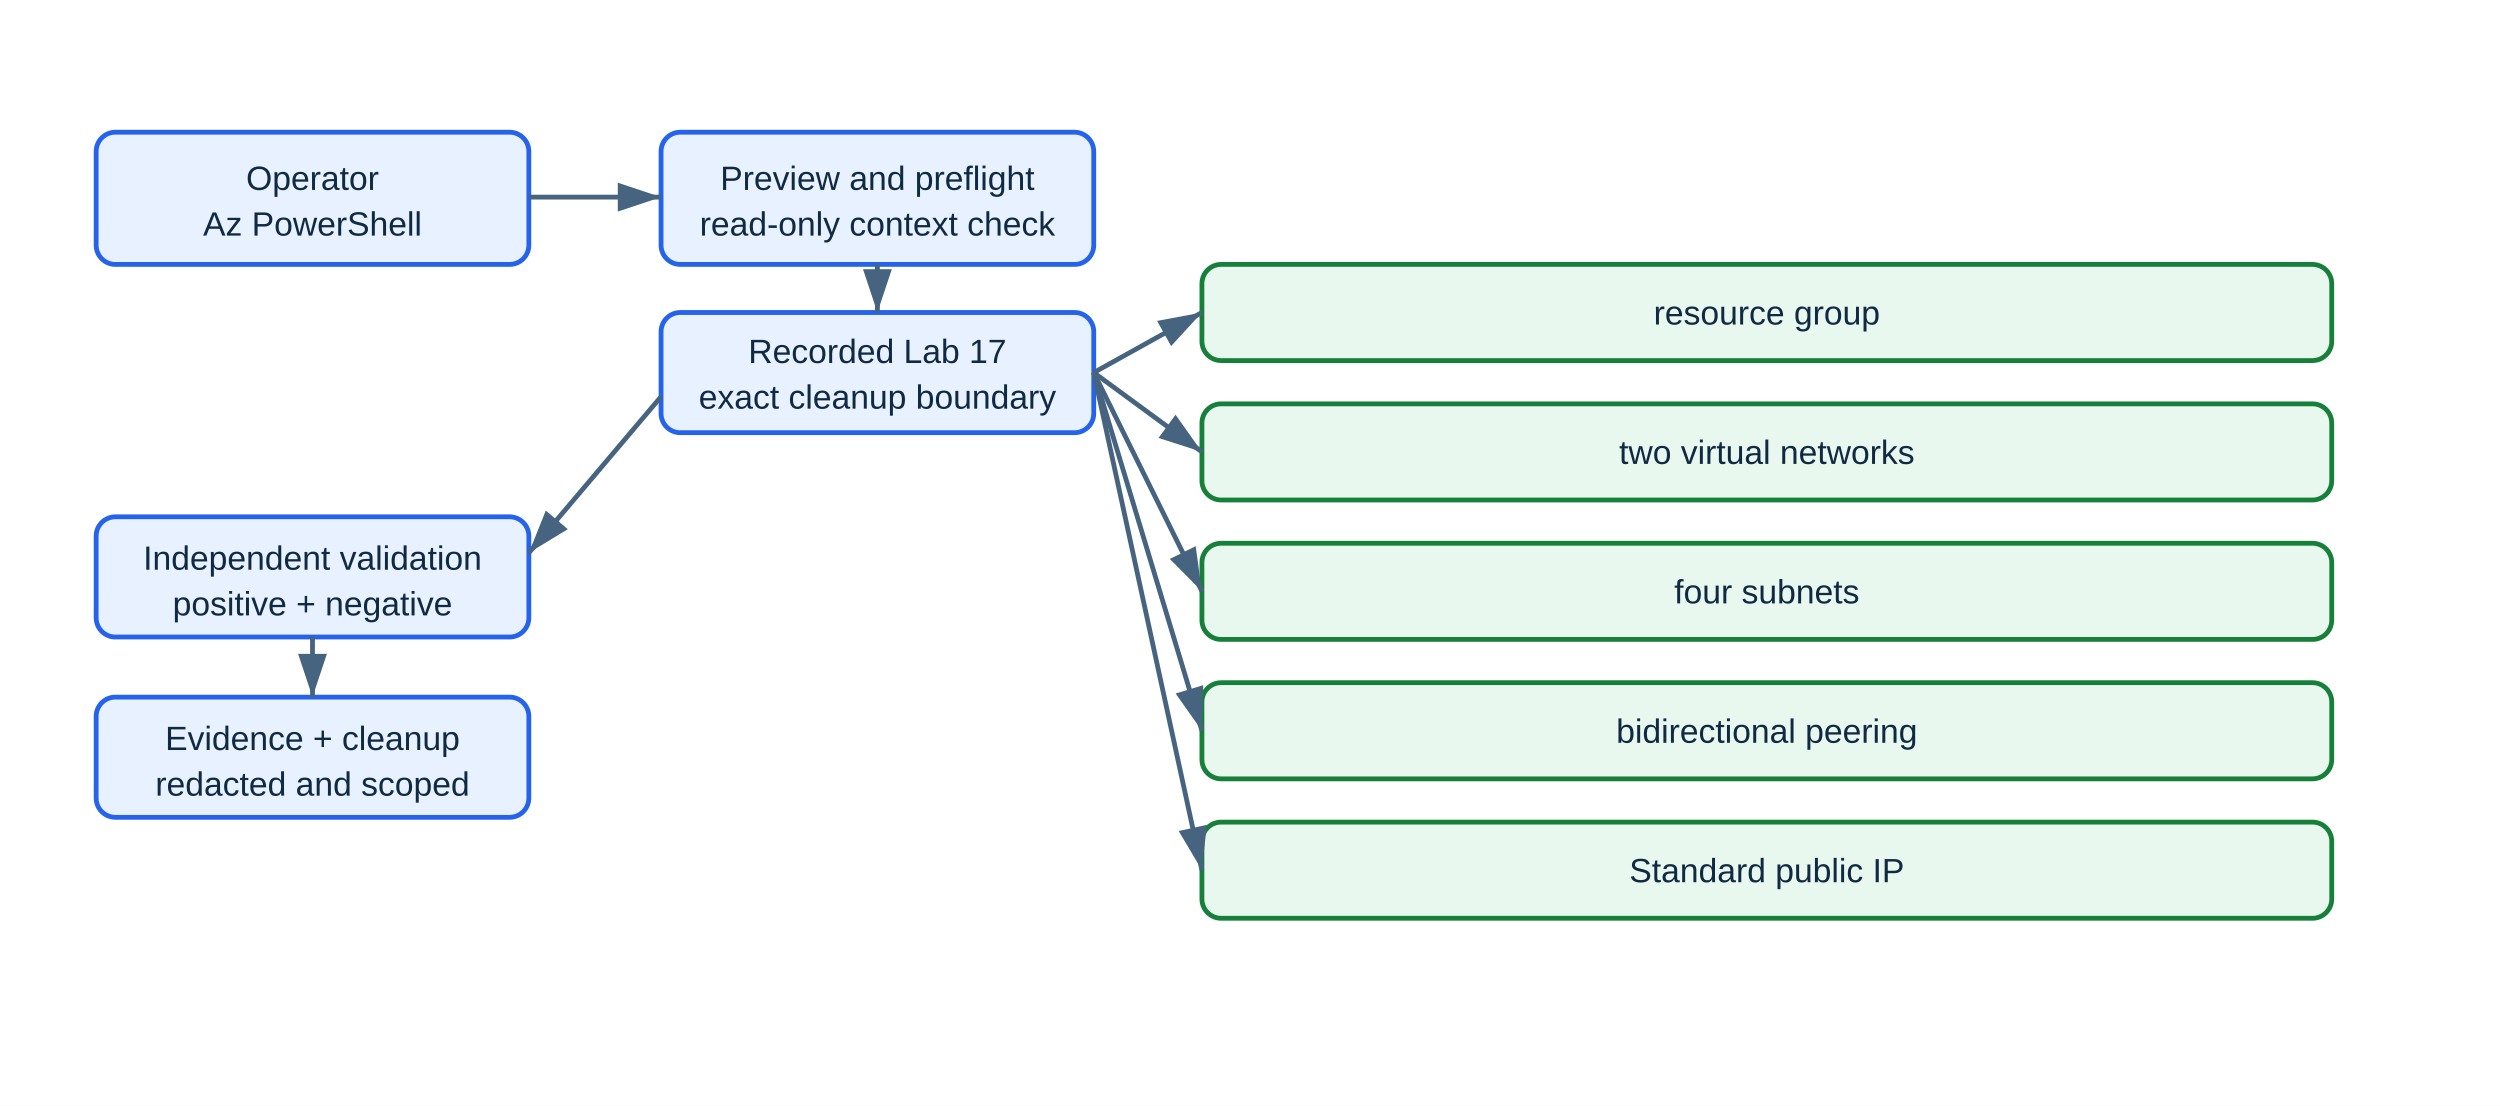
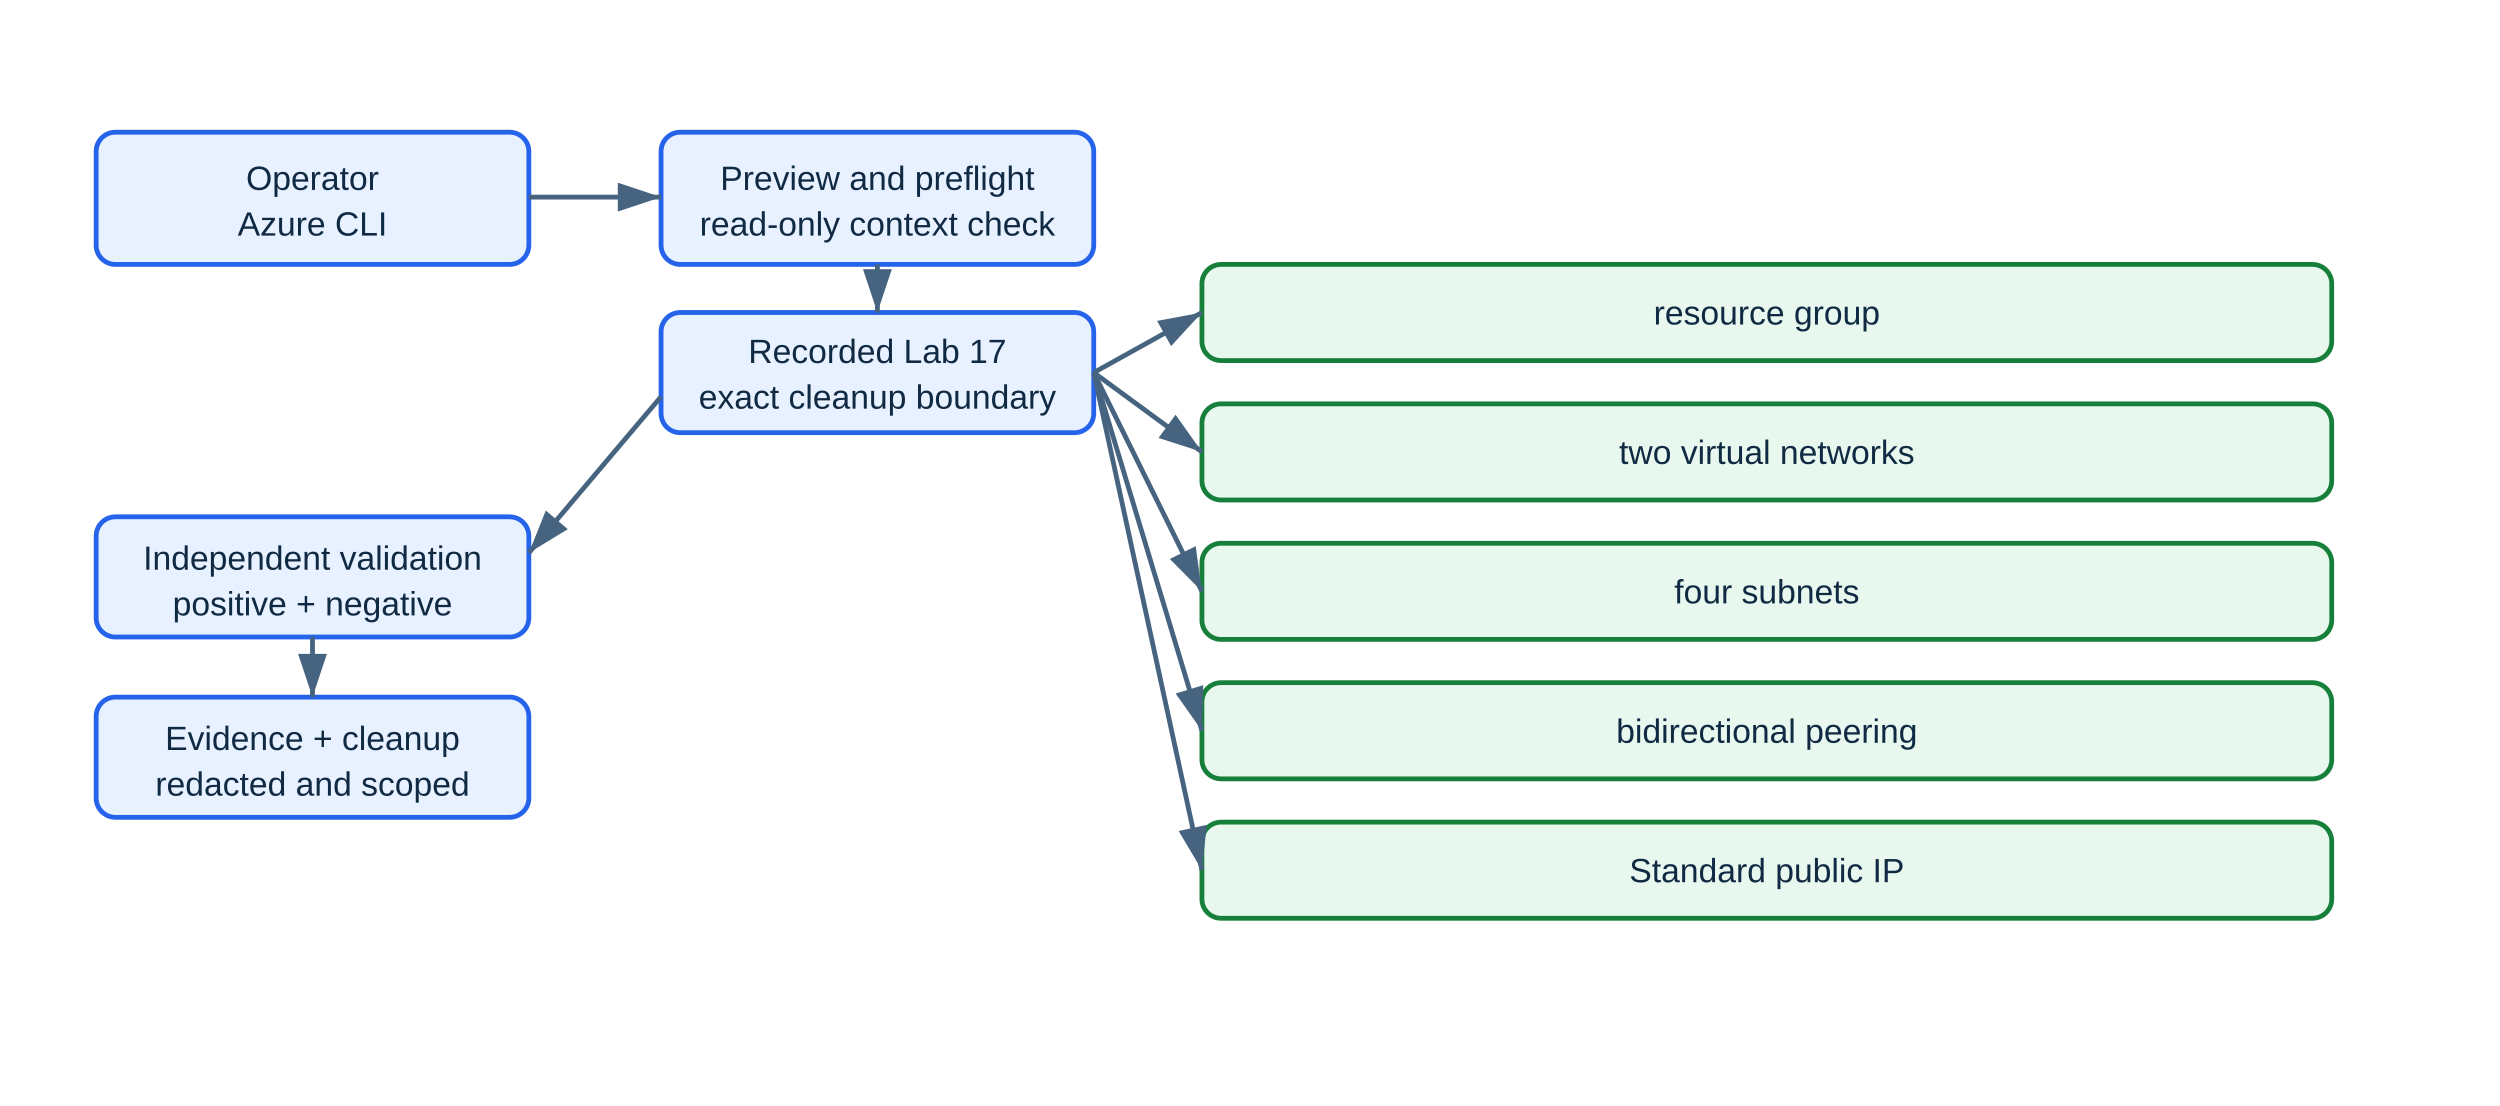
<svg xmlns="http://www.w3.org/2000/svg" width="1040" height="460" viewBox="0 0 1040 460" role="img" aria-labelledby="title desc">
  <defs>
    <marker id="arrow" markerWidth="10" markerHeight="10" refX="9" refY="3" orient="auto">
      <path d="M0,0 L0,6 L9,3 z" fill="#46647f" />
    </marker>
  </defs>
  <style>text{font-family:Segoe UI,Arial,sans-serif;font-size:14px;fill:#102a43} .control{fill:#e8f1ff;stroke:#2563eb;stroke-width:2} .resource{fill:#e9f8ef;stroke:#16803a;stroke-width:2} .arrow{fill:none;stroke:#46647f;stroke-width:2;marker-end:url(#arrow)}</style>
  <rect width="100%" height="100%" fill="#ffffff" />
  <rect x="40" y="55" width="180" height="55" rx="8" class="control" />
  <text x="130" y="79" text-anchor="middle">Operator</text>
-   <text x="130" y="98" text-anchor="middle">Az PowerShell</text>
+   <text x="130" y="98" text-anchor="middle">Azure CLI</text>
  <rect x="275" y="55" width="180" height="55" rx="8" class="control" />
  <text x="365" y="79" text-anchor="middle">Preview and preflight</text>
  <text x="365" y="98" text-anchor="middle">read-only context check</text>
  <path d="M220 82 L275 82" class="arrow" />
  <rect x="275" y="130" width="180" height="50" rx="8" class="control" />
  <text x="365" y="151" text-anchor="middle">Recorded Lab 17</text>
  <text x="365" y="170" text-anchor="middle">exact cleanup boundary</text>
  <path d="M365 110 L365 130" class="arrow" />
  <rect x="500" y="110" width="470" height="40" rx="8" class="resource" />
  <text x="735" y="135" text-anchor="middle">resource group</text>
  <rect x="500" y="168" width="470" height="40" rx="8" class="resource" />
  <text x="735" y="193" text-anchor="middle">two virtual networks</text>
  <rect x="500" y="226" width="470" height="40" rx="8" class="resource" />
  <text x="735" y="251" text-anchor="middle">four subnets</text>
  <rect x="500" y="284" width="470" height="40" rx="8" class="resource" />
  <text x="735" y="309" text-anchor="middle">bidirectional peering</text>
  <rect x="500" y="342" width="470" height="40" rx="8" class="resource" />
  <text x="735" y="367" text-anchor="middle">Standard public IP</text>
  <path d="M 455 155 L 500 130" class="arrow" />
  <path d="M 455 155 L 500 188" class="arrow" />
  <path d="M 455 155 L 500 246" class="arrow" />
  <path d="M 455 155 L 500 304" class="arrow" />
  <path d="M 455 155 L 500 362" class="arrow" />
  <rect x="40" y="215" width="180" height="50" rx="8" class="control" />
  <text x="130" y="237" text-anchor="middle">Independent validation</text>
  <text x="130" y="256" text-anchor="middle">positive + negative</text>
  <path d="M275 165 L220 230" class="arrow" />
  <rect x="40" y="290" width="180" height="50" rx="8" class="control" />
  <text x="130" y="312" text-anchor="middle">Evidence + cleanup</text>
  <text x="130" y="331" text-anchor="middle">redacted and scoped</text>
  <path d="M130 265 L130 290" class="arrow" />
</svg>
